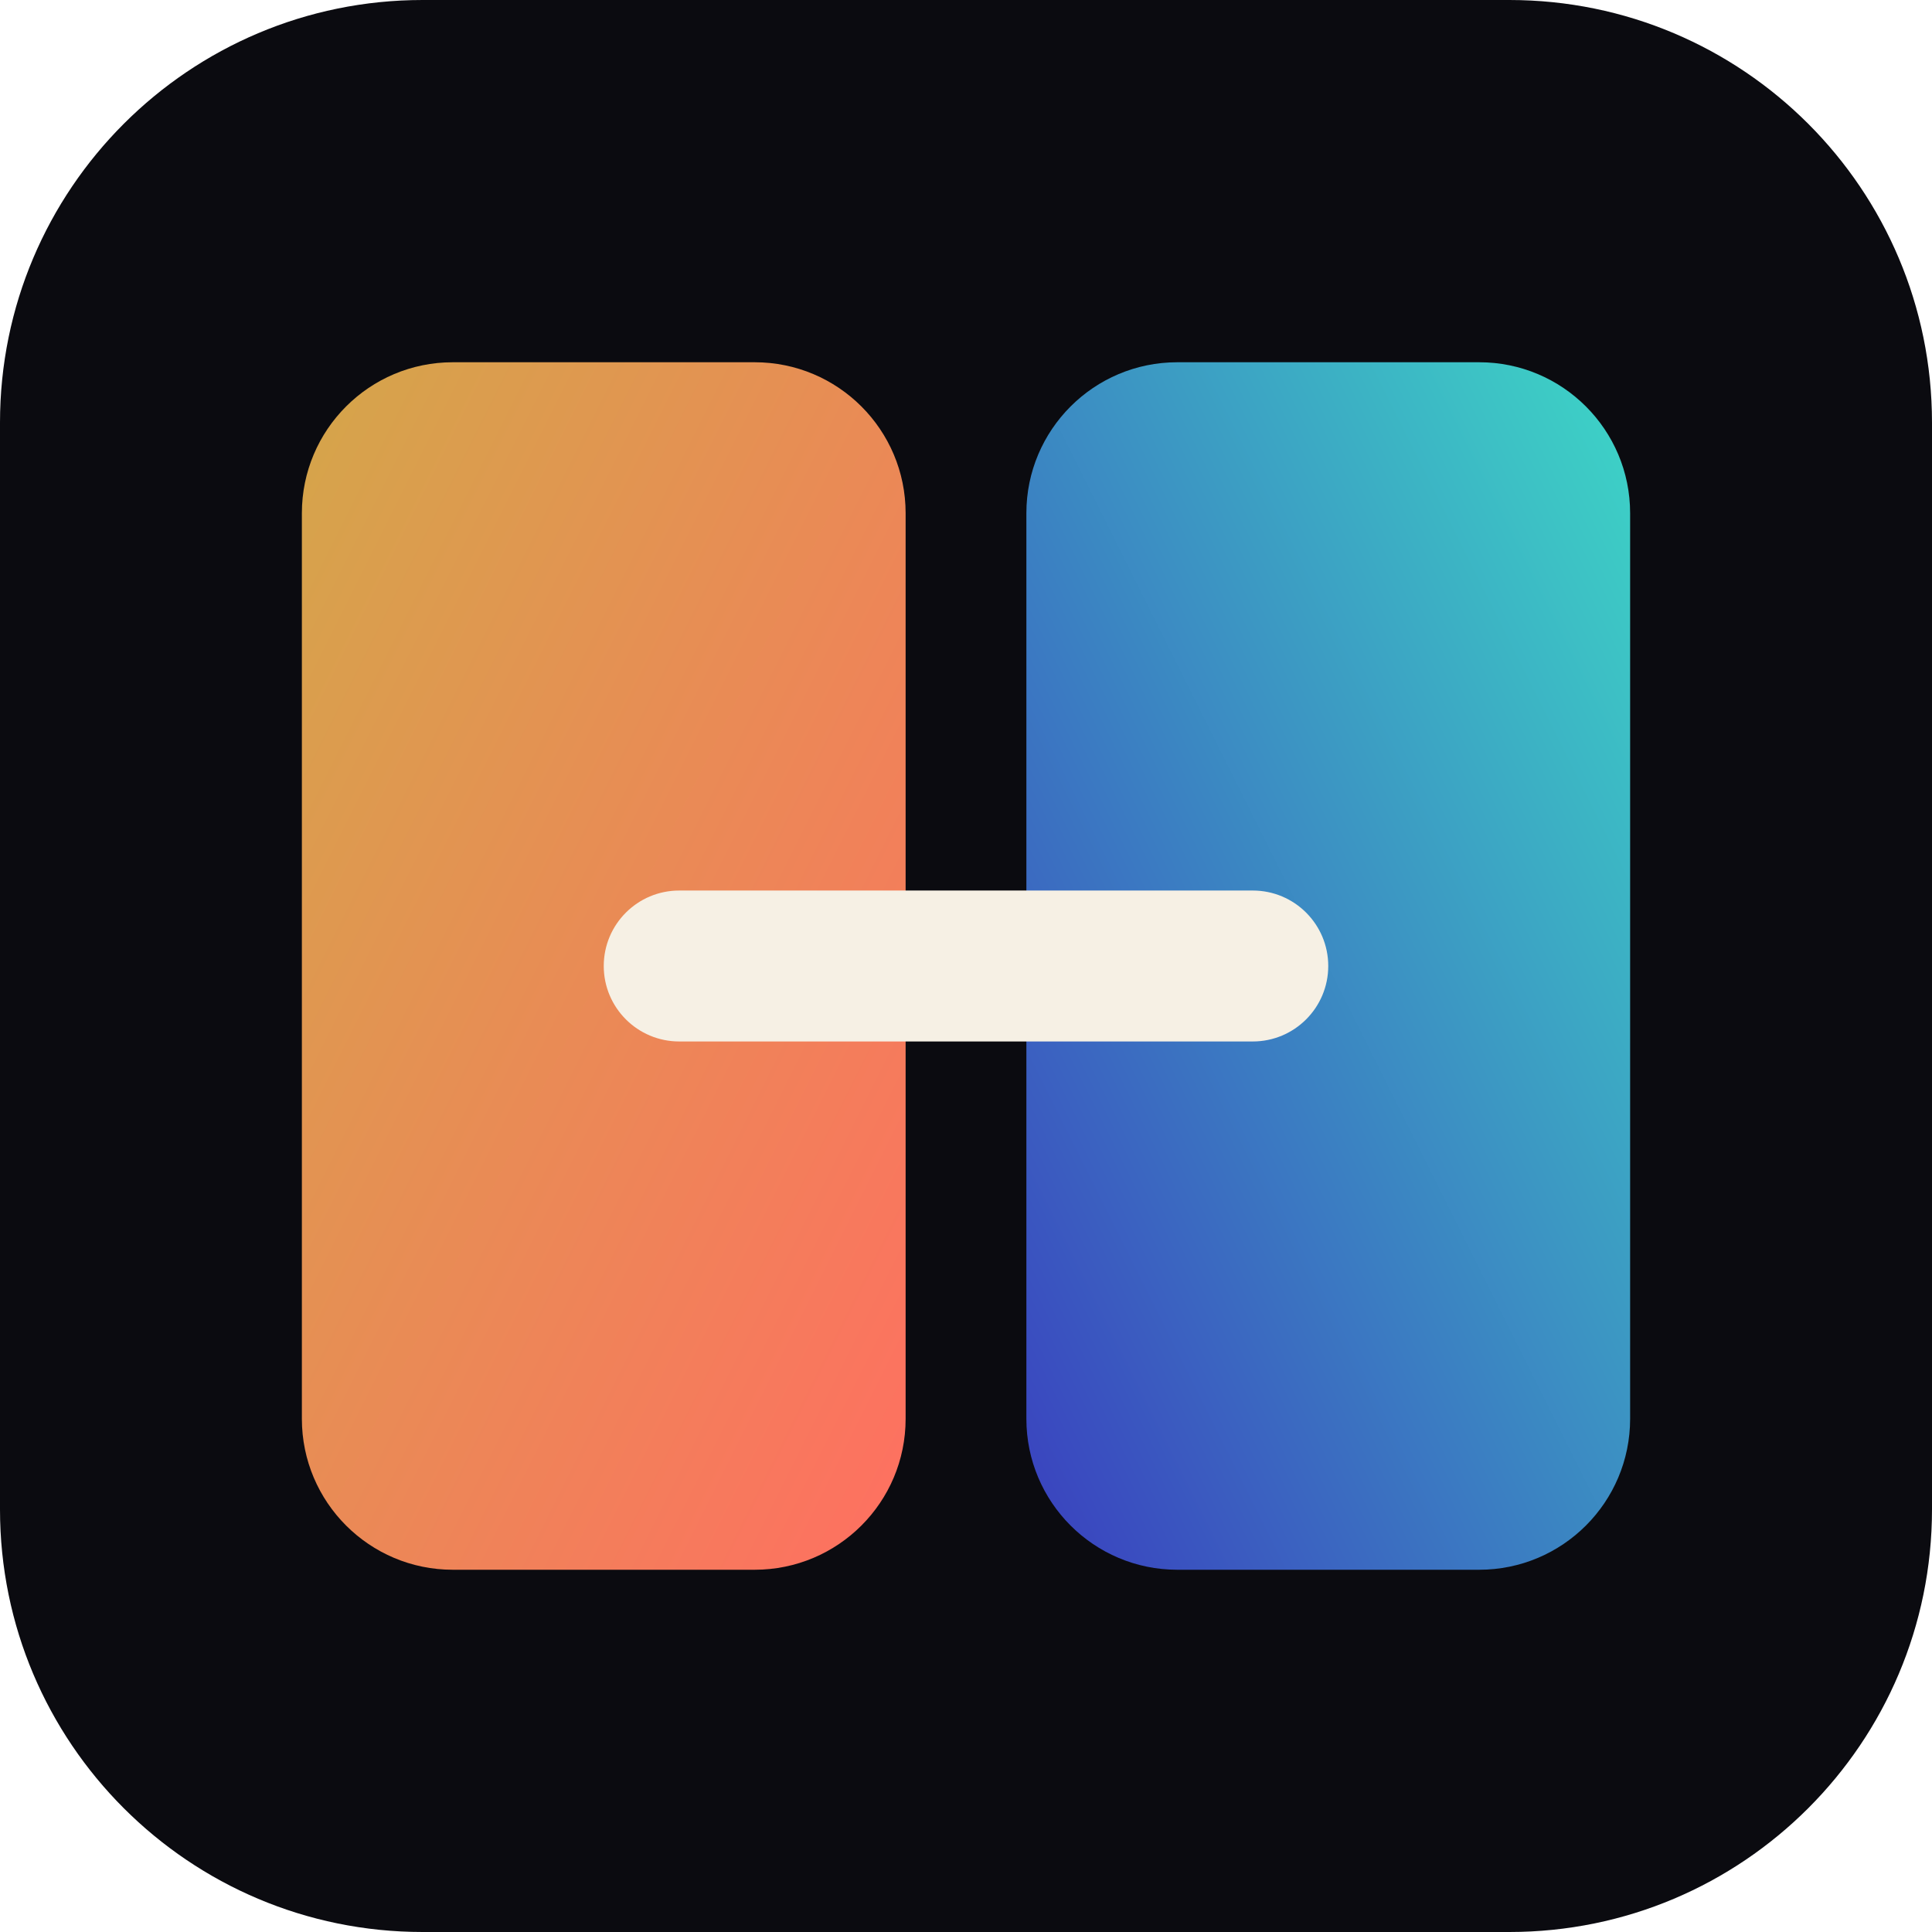
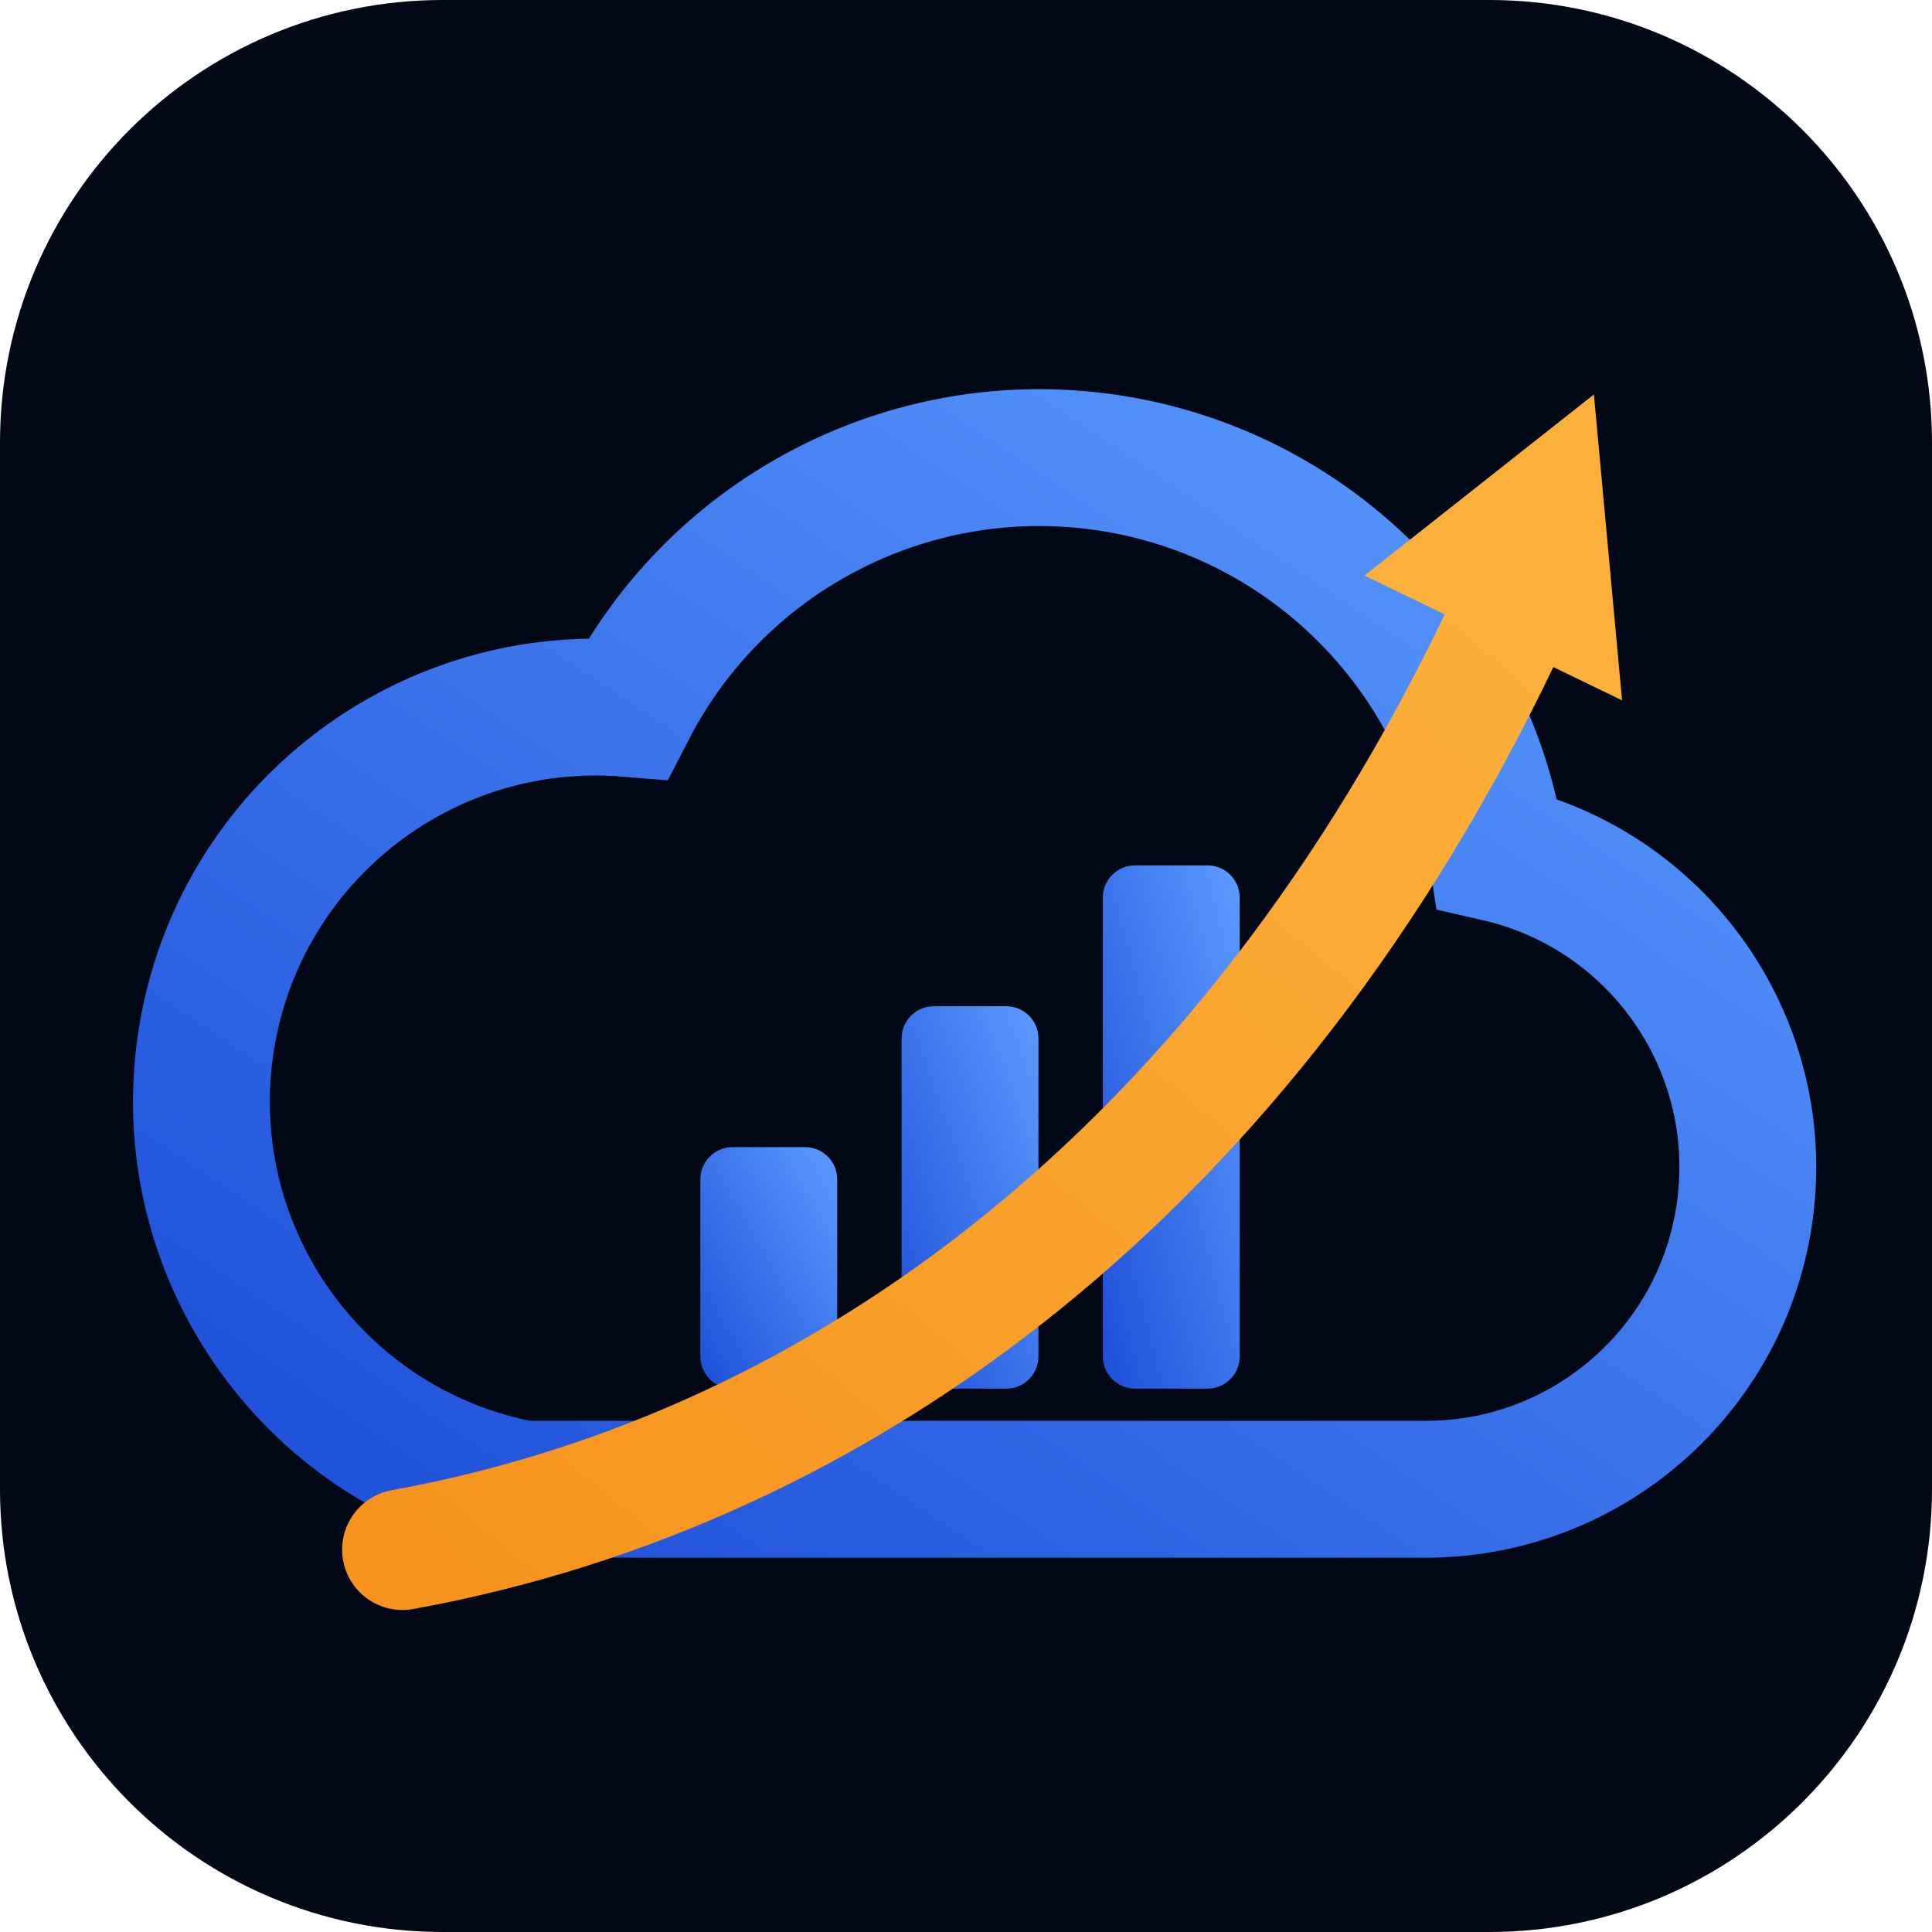
- <svg xmlns="http://www.w3.org/2000/svg" viewBox="0 0 32 32">
+ <svg xmlns="http://www.w3.org/2000/svg" viewBox="0 0 48 48">
  <defs>
-     <linearGradient id="a" x1="0" y1="0" x2="1" y2="1">
-       <stop offset="0" stop-color="#d4a64a" />
-       <stop offset="1" stop-color="#ff6f61" />
+     <linearGradient id="c" x1="0" y1="1" x2="1" y2="0">
+       <stop offset="0" stop-color="#1d4ed8" />
+       <stop offset="1" stop-color="#5b9cff" />
    </linearGradient>
-     <linearGradient id="b" x1="0" y1="1" x2="1" y2="0">
-       <stop offset="0" stop-color="#3a3fbf" />
-       <stop offset="1" stop-color="#3dd6c6" />
+     <linearGradient id="a" x1="0" y1="1" x2="1" y2="0">
+       <stop offset="0" stop-color="#f7931e" />
+       <stop offset="1" stop-color="#fbb03b" />
    </linearGradient>
  </defs>
-   <rect width="32" height="32" rx="7" fill="#0b0b10" />
-   <rect x="5" y="6" width="10" height="20" rx="2.5" fill="url(#a)" />
-   <rect x="17" y="6" width="10" height="20" rx="2.5" fill="url(#b)" />
-   <rect x="10" y="14.75" width="12" height="2.5" rx="1.25" fill="#f6f0e4" />
+   <rect width="48" height="48" rx="11" fill="#030817" />
+   <path d="M13 37 H35.5 A8 8 0 0 0 37.2 21.2 A11.5 11.5 0 0 0 15.6 17.6 A9.8 9.8 0 0 0 13 37 Z" fill="none" stroke="url(#c)" stroke-width="3.4" />
+   <rect x="17.4" y="28.5" width="3.4" height="6" rx="0.8" fill="url(#c)" />
+   <rect x="22.4" y="25" width="3.4" height="9.5" rx="0.8" fill="url(#c)" />
+   <rect x="27.4" y="21.5" width="3.4" height="13" rx="0.8" fill="url(#c)" />
+   <path d="M10 38.5 C21 36.5 31 29 37.3 15.8" fill="none" stroke="url(#a)" stroke-width="3" stroke-linecap="round" />
+   <polygon points="39.6 9.8 40.3 17.4 33.9 14.3" fill="#fbb03b" />
</svg>
